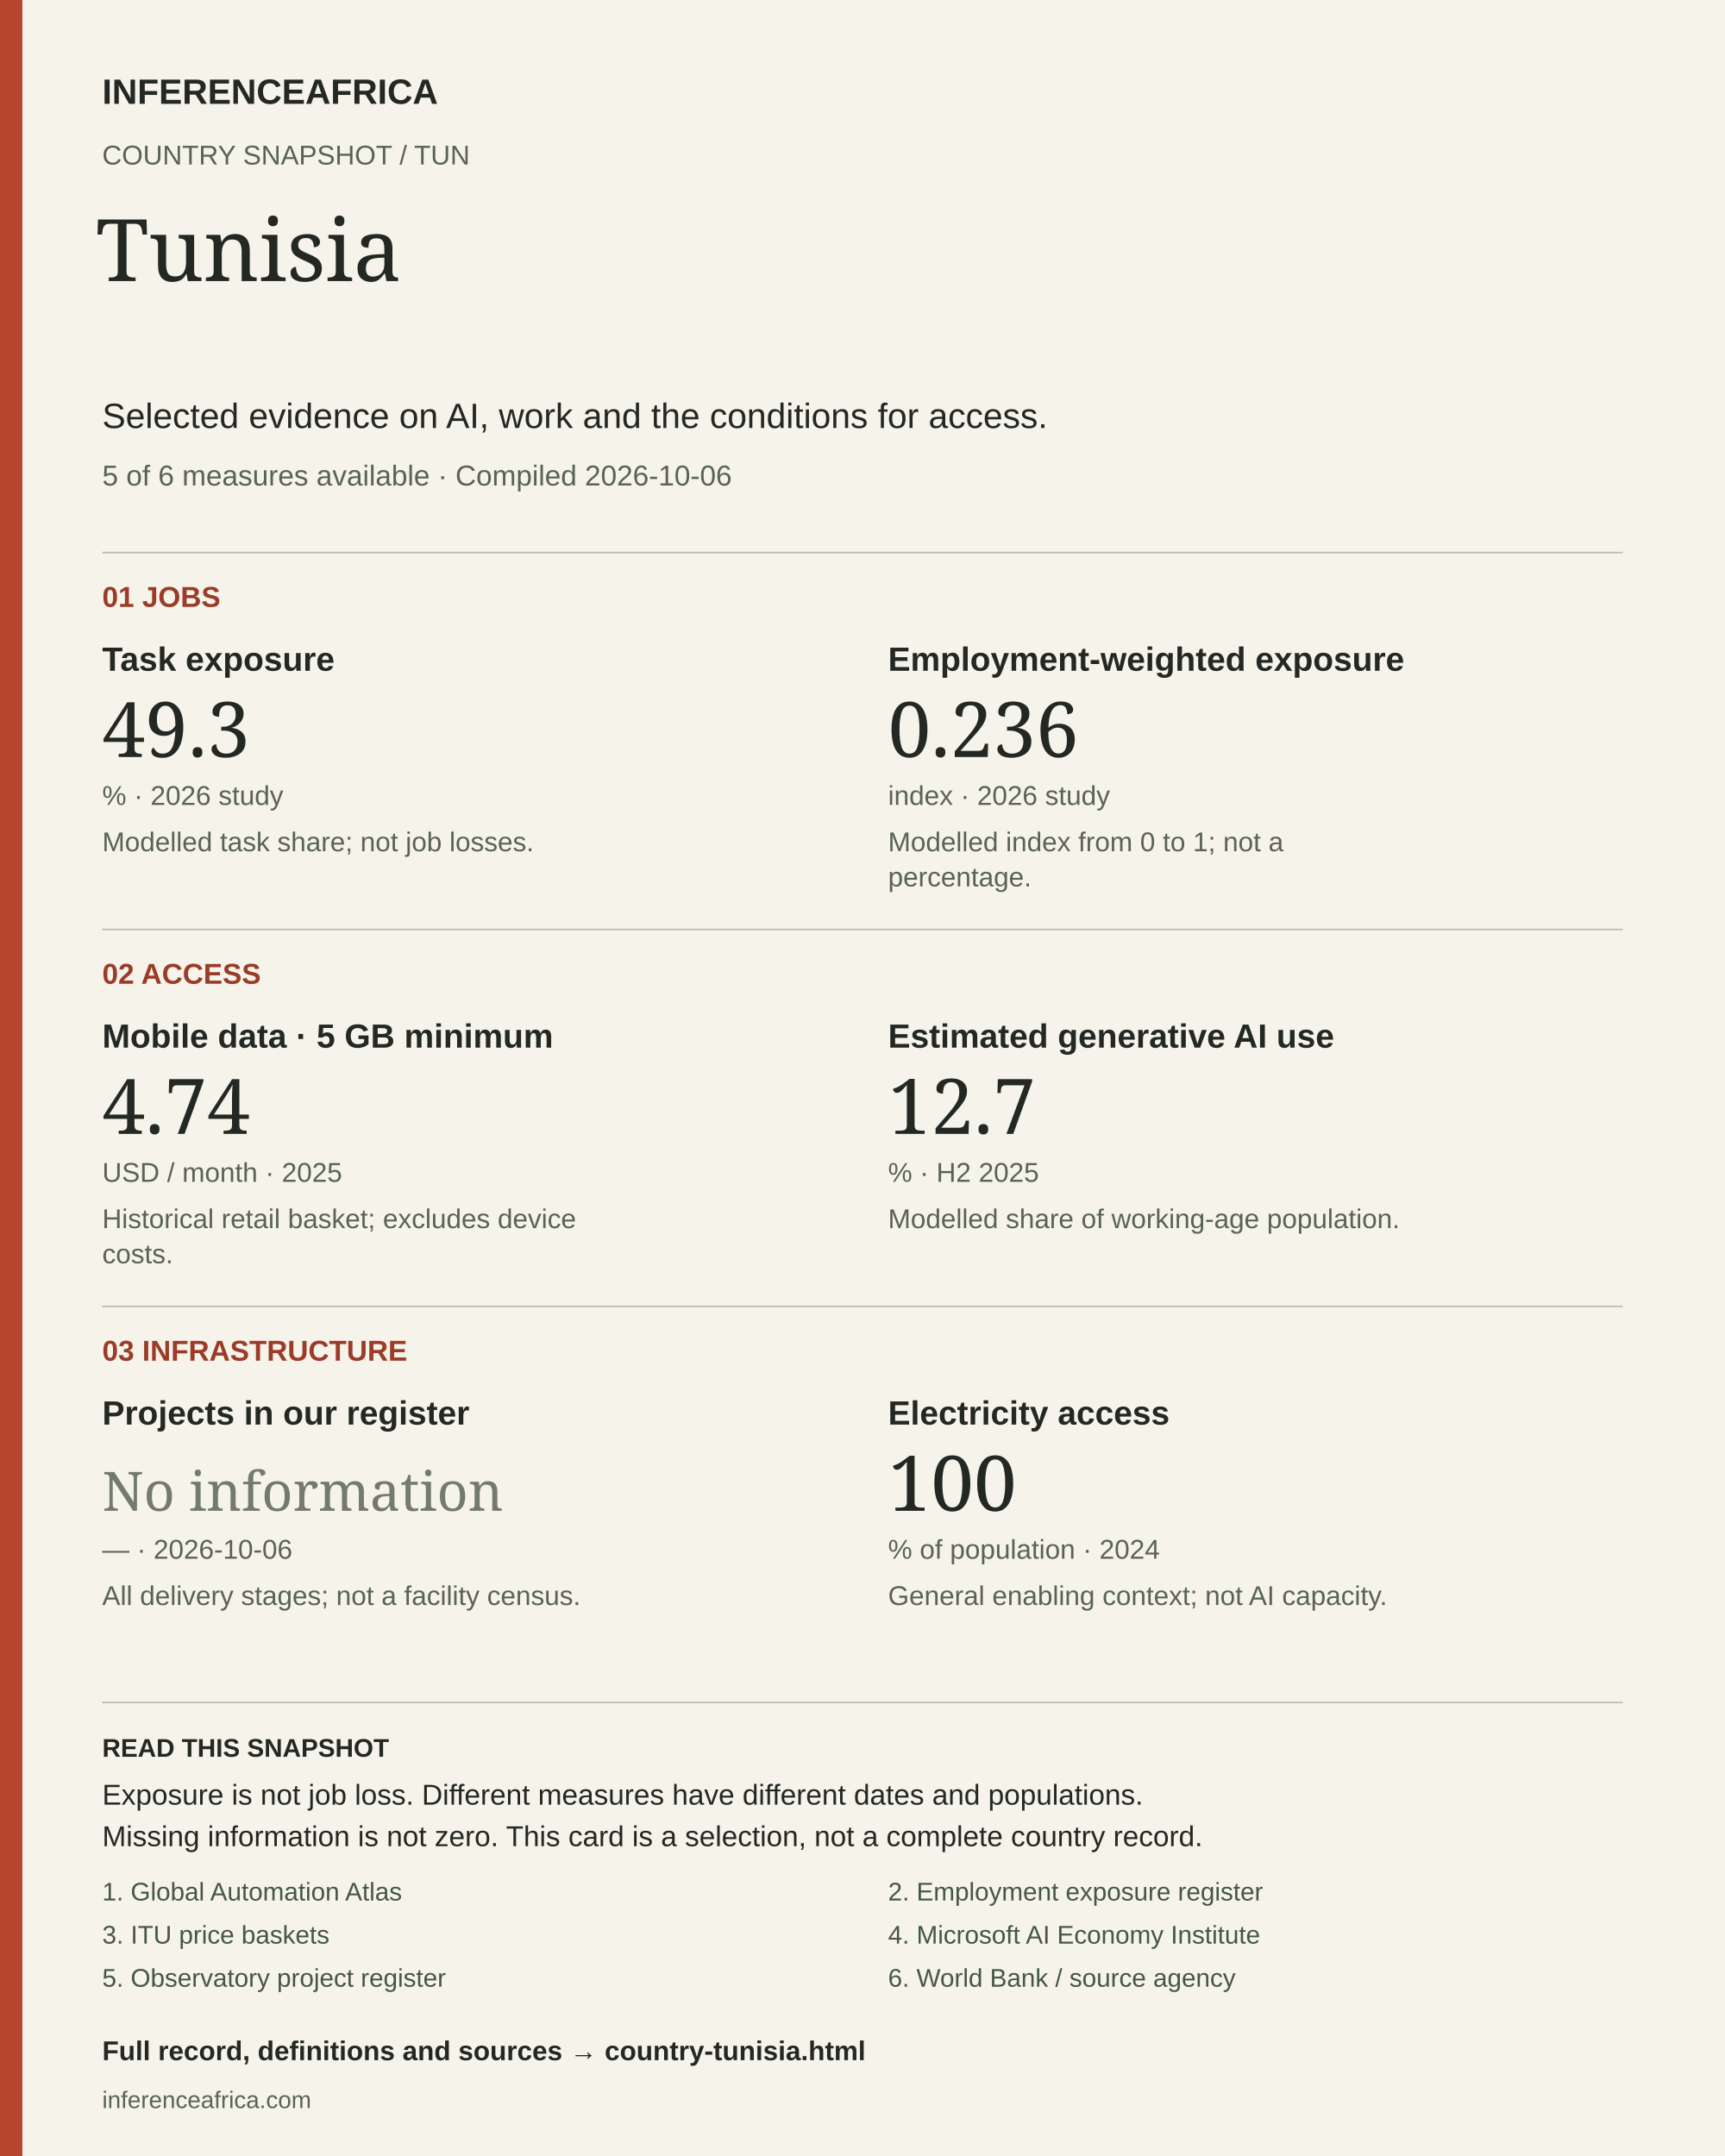
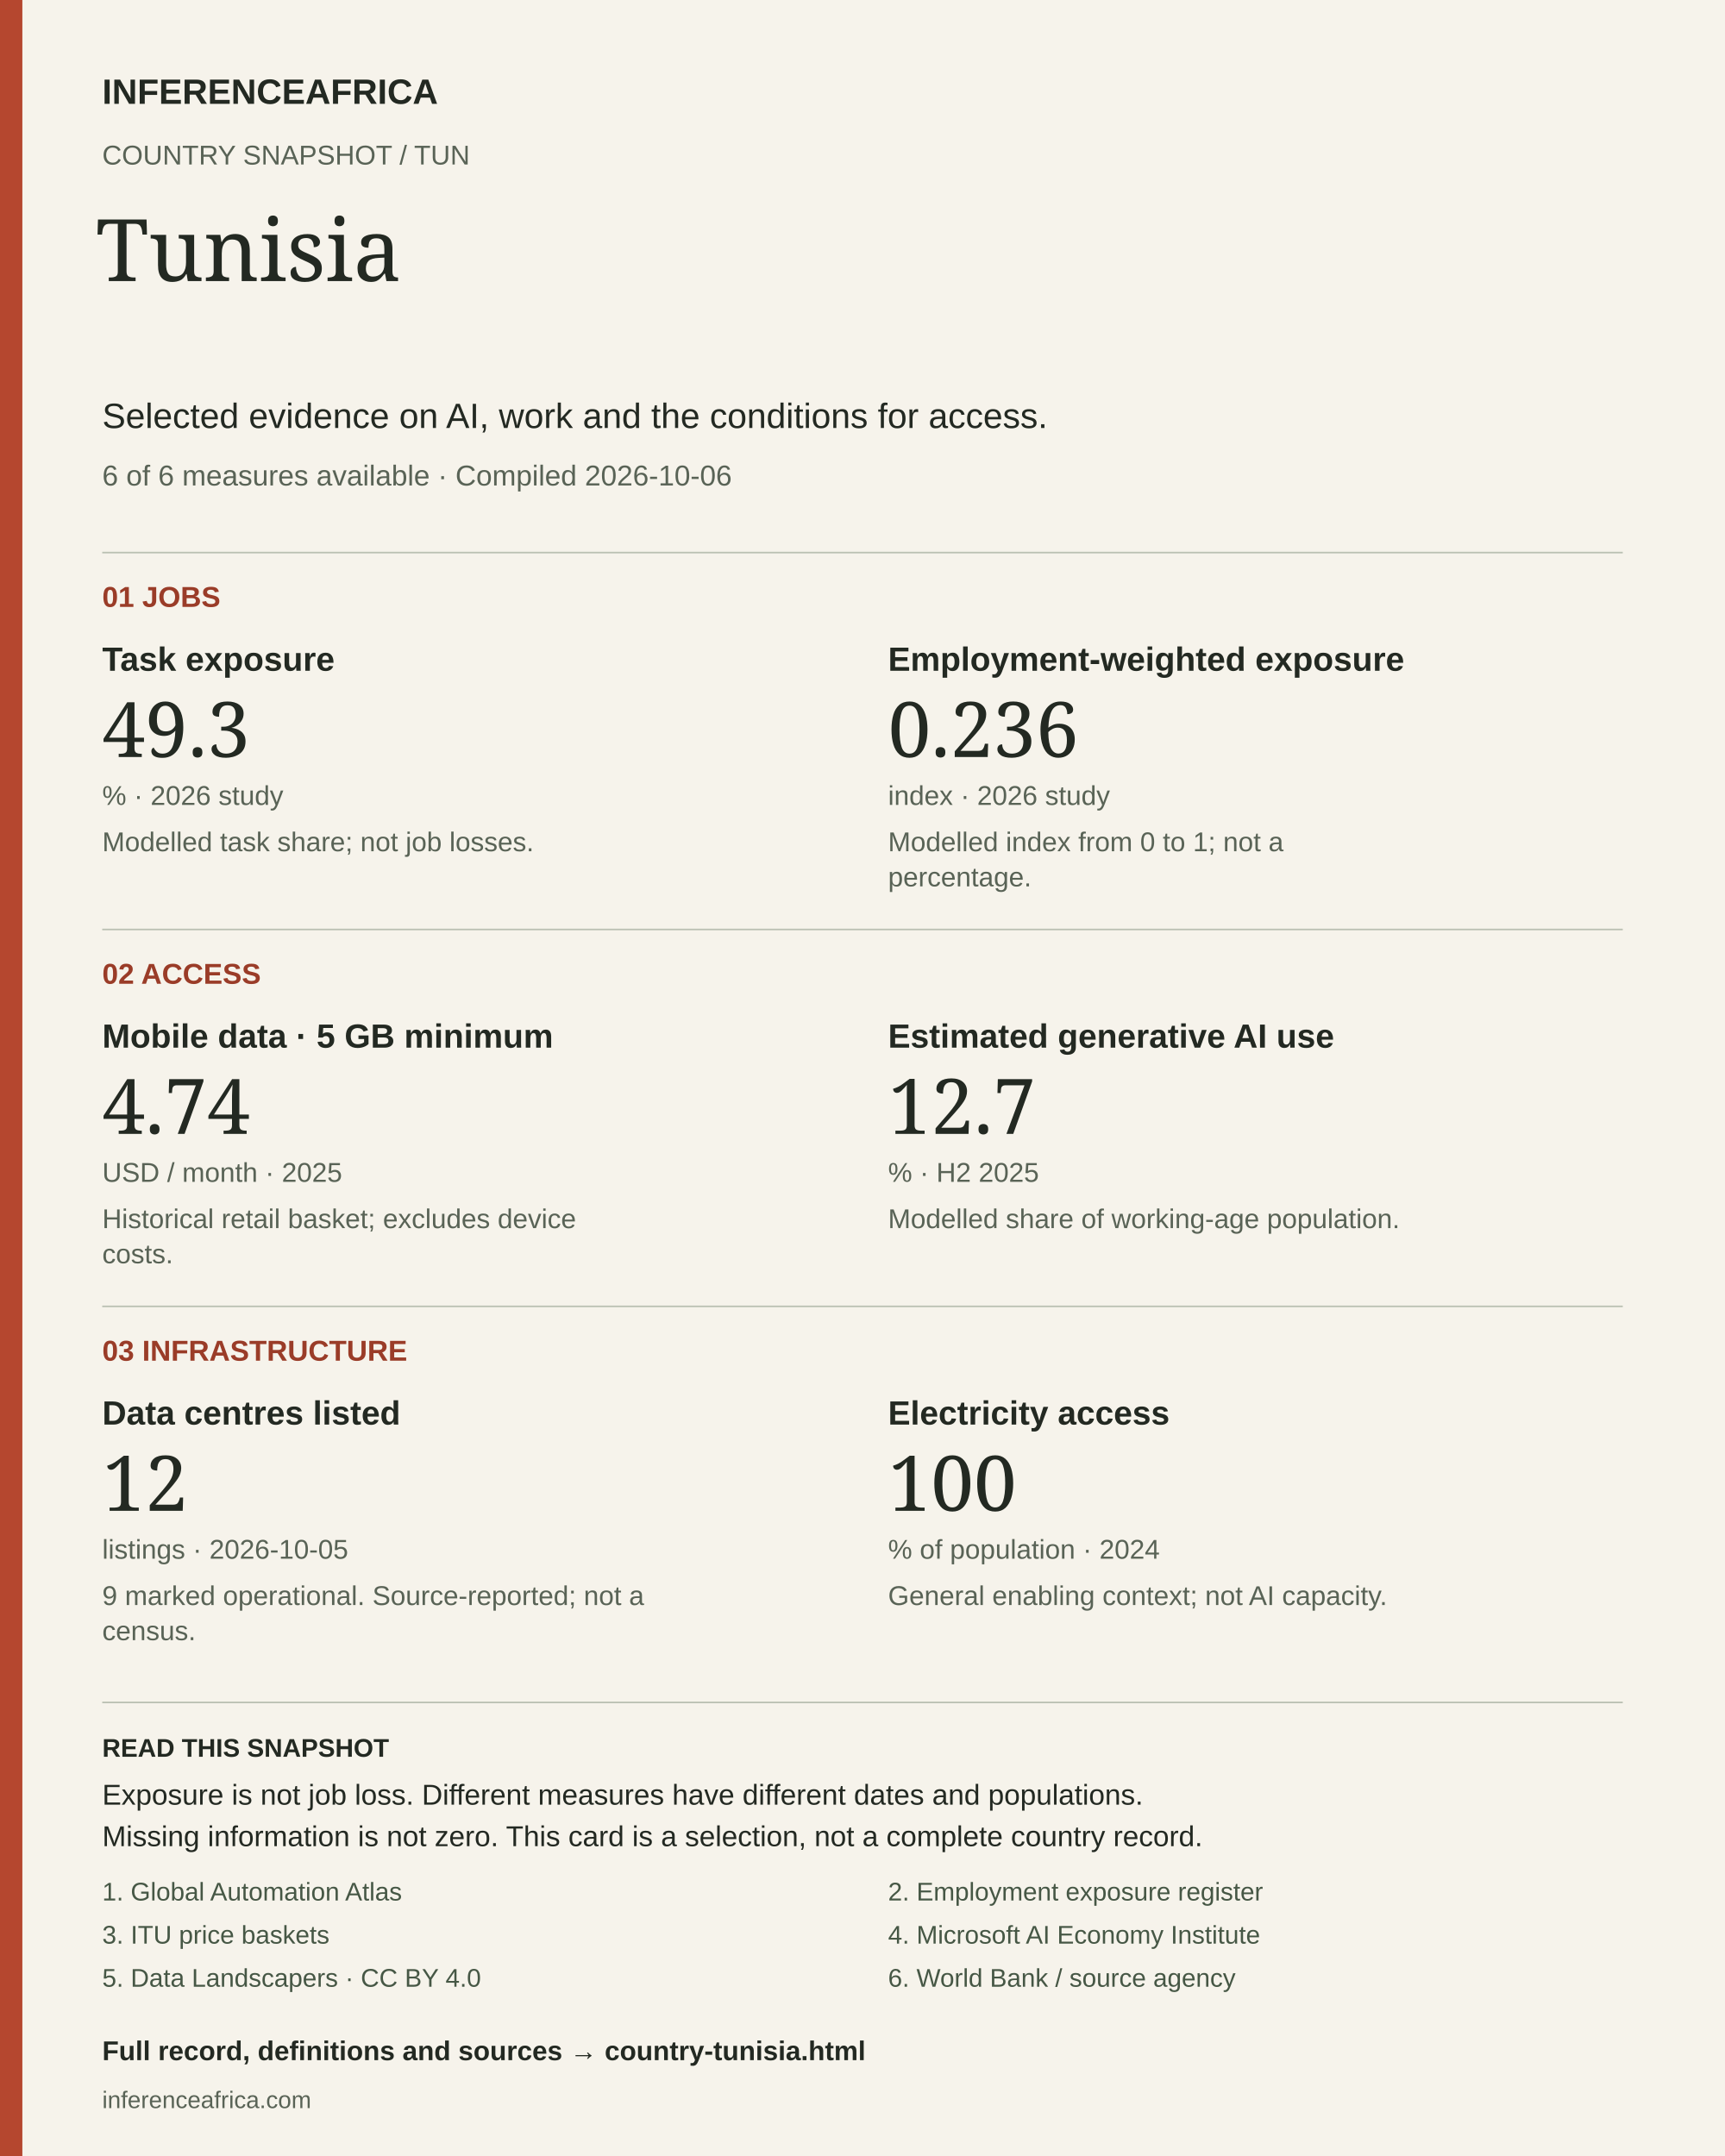
<svg xmlns="http://www.w3.org/2000/svg" width="1080" height="1350" viewBox="0 0 1080 1350" role="img" aria-labelledby="title desc">
  <rect width="1080" height="1350" fill="#f6f3eb" />
  <rect width="14" height="1350" fill="#b5472f" />
  <text x="64" y="65" font-size="22" fill="#232922" font-weight="700" font-family="Arial, sans-serif">INFERENCEAFRICA</text>
  <text x="64" y="103" font-size="17" fill="#596356" font-weight="400" font-family="Arial, sans-serif">COUNTRY SNAPSHOT  /  TUN</text>
  <text x="60" y="176" font-size="54" fill="#232922" font-weight="400" font-family="Georgia, serif">Tunisia</text>
  <text x="64" y="268" font-size="22" fill="#232922" font-weight="400" font-family="Arial, sans-serif">Selected evidence on AI, work and the conditions for access.</text>
-   <text x="64" y="304" font-size="18" fill="#596356" font-weight="400" font-family="Arial, sans-serif">5 of 6 measures available  ·  Compiled 2026-10-06</text>
+   <text x="64" y="304" font-size="18" fill="#596356" font-weight="400" font-family="Arial, sans-serif">6 of 6 measures available  ·  Compiled 2026-10-06</text>
  <line x1="64" y1="346" x2="1016" y2="346" stroke="#bbc1b3" />
  <text x="64" y="380" font-size="18" fill="#9a3c28" font-weight="700" font-family="Arial, sans-serif">01  JOBS</text>
  <text x="64" y="420" font-size="21" fill="#232922" font-weight="700" font-family="Arial, sans-serif">Task exposure</text>
  <text x="64" y="474" font-size="48" fill="#232922" font-weight="400" font-family="Georgia, serif">49.3</text>
  <text x="64" y="504" font-size="17" fill="#596356" font-weight="400" font-family="Arial, sans-serif">%  ·  2026 study</text>
  <text x="64" y="533" font-size="17" fill="#596356" font-weight="400" font-family="Arial, sans-serif">Modelled task share; not job losses.</text>
  <text x="556" y="420" font-size="21" fill="#232922" font-weight="700" font-family="Arial, sans-serif">Employment-weighted exposure</text>
  <text x="556" y="474" font-size="48" fill="#232922" font-weight="400" font-family="Georgia, serif">0.236</text>
  <text x="556" y="504" font-size="17" fill="#596356" font-weight="400" font-family="Arial, sans-serif">index  ·  2026 study</text>
  <text x="556" y="533" font-size="17" fill="#596356" font-weight="400" font-family="Arial, sans-serif">Modelled index from 0 to 1; not a</text>
  <text x="556" y="555" font-size="17" fill="#596356" font-weight="400" font-family="Arial, sans-serif">percentage.</text>
  <line x1="64" y1="582" x2="1016" y2="582" stroke="#bbc1b3" />
  <text x="64" y="616" font-size="18" fill="#9a3c28" font-weight="700" font-family="Arial, sans-serif">02  ACCESS</text>
  <text x="64" y="656" font-size="21" fill="#232922" font-weight="700" font-family="Arial, sans-serif">Mobile data · 5 GB minimum</text>
  <text x="64" y="710" font-size="48" fill="#232922" font-weight="400" font-family="Georgia, serif">4.74</text>
  <text x="64" y="740" font-size="17" fill="#596356" font-weight="400" font-family="Arial, sans-serif">USD / month  ·  2025</text>
  <text x="64" y="769" font-size="17" fill="#596356" font-weight="400" font-family="Arial, sans-serif">Historical retail basket; excludes device</text>
  <text x="64" y="791" font-size="17" fill="#596356" font-weight="400" font-family="Arial, sans-serif">costs.</text>
  <text x="556" y="656" font-size="21" fill="#232922" font-weight="700" font-family="Arial, sans-serif">Estimated generative AI use</text>
  <text x="556" y="710" font-size="48" fill="#232922" font-weight="400" font-family="Georgia, serif">12.7</text>
  <text x="556" y="740" font-size="17" fill="#596356" font-weight="400" font-family="Arial, sans-serif">%  ·  H2 2025</text>
  <text x="556" y="769" font-size="17" fill="#596356" font-weight="400" font-family="Arial, sans-serif">Modelled share of working-age population.</text>
  <line x1="64" y1="818" x2="1016" y2="818" stroke="#bbc1b3" />
  <text x="64" y="852" font-size="18" fill="#9a3c28" font-weight="700" font-family="Arial, sans-serif">03  INFRASTRUCTURE</text>
-   <text x="64" y="892" font-size="21" fill="#232922" font-weight="700" font-family="Arial, sans-serif">Projects in our register</text>
-   <text x="64" y="946" font-size="34" fill="#737a70" font-weight="400" font-family="Georgia, serif">No information</text>
-   <text x="64" y="976" font-size="17" fill="#596356" font-weight="400" font-family="Arial, sans-serif">—  ·  2026-10-06</text>
-   <text x="64" y="1005" font-size="17" fill="#596356" font-weight="400" font-family="Arial, sans-serif">All delivery stages; not a facility census.</text>
+   <text x="64" y="892" font-size="21" fill="#232922" font-weight="700" font-family="Arial, sans-serif">Data centres listed</text>
+   <text x="64" y="946" font-size="48" fill="#232922" font-weight="400" font-family="Georgia, serif">12</text>
+   <text x="64" y="976" font-size="17" fill="#596356" font-weight="400" font-family="Arial, sans-serif">listings  ·  2026-10-05</text>
+   <text x="64" y="1005" font-size="17" fill="#596356" font-weight="400" font-family="Arial, sans-serif">9 marked operational. Source-reported; not a</text>
+   <text x="64" y="1027" font-size="17" fill="#596356" font-weight="400" font-family="Arial, sans-serif">census.</text>
  <text x="556" y="892" font-size="21" fill="#232922" font-weight="700" font-family="Arial, sans-serif">Electricity access</text>
  <text x="556" y="946" font-size="48" fill="#232922" font-weight="400" font-family="Georgia, serif">100</text>
  <text x="556" y="976" font-size="17" fill="#596356" font-weight="400" font-family="Arial, sans-serif">% of population  ·  2024</text>
  <text x="556" y="1005" font-size="17" fill="#596356" font-weight="400" font-family="Arial, sans-serif">General enabling context; not AI capacity.</text>
  <line x1="64" y1="1066" x2="1016" y2="1066" stroke="#bbc1b3" />
  <text x="64" y="1100" font-size="16" fill="#232922" font-weight="700" font-family="Arial, sans-serif">READ THIS SNAPSHOT</text>
  <text x="64" y="1130" font-size="18" fill="#232922" font-weight="400" font-family="Arial, sans-serif">Exposure is not job loss. Different measures have different dates and populations.</text>
  <text x="64" y="1156" font-size="18" fill="#232922" font-weight="400" font-family="Arial, sans-serif">Missing information is not zero. This card is a selection, not a complete country record.</text>
  <a href="https://arxiv.org/abs/2605.17086">
    <text x="64" y="1190" font-size="16" fill="#465745" font-weight="400" font-family="Arial, sans-serif">1. Global Automation Atlas</text>
  </a>
  <a href="https://arxiv.org/abs/2607.05404">
    <text x="556" y="1190" font-size="16" fill="#465745" font-weight="400" font-family="Arial, sans-serif">2. Employment exposure register</text>
  </a>
  <a href="https://www.itu.int/en/ITU-D/Statistics/Documents/ICT_Prices/ITU_ICTPriceBaskets_2008-2025.xlsx">
    <text x="64" y="1217" font-size="16" fill="#465745" font-weight="400" font-family="Arial, sans-serif">3. ITU price baskets</text>
  </a>
  <a href="https://www.microsoft.com/en-us/research/wp-content/uploads/2026/01/Microsoft-AI-Diffusion-Report-January-2026.pdf">
    <text x="556" y="1217" font-size="16" fill="#465745" font-weight="400" font-family="Arial, sans-serif">4. Microsoft AI Economy Institute</text>
  </a>
-   <a href="https://inferenceafrica.com/data/infra-projects.csv">
-     <text x="64" y="1244" font-size="16" fill="#465745" font-weight="400" font-family="Arial, sans-serif">5. Observatory project register</text>
+   <a href="https://corpus.data-landscapers.io/datasets/data-centres/">
+     <text x="64" y="1244" font-size="16" fill="#465745" font-weight="400" font-family="Arial, sans-serif">5. Data Landscapers · CC BY 4.0</text>
  </a>
  <a href="https://api.worldbank.org/v2/country/TUN/indicator/EG.ELC.ACCS.ZS?format=json&amp;mrnev=1&amp;per_page=100">
    <text x="556" y="1244" font-size="16" fill="#465745" font-weight="400" font-family="Arial, sans-serif">6. World Bank / source agency</text>
  </a>
  <a href="https://inferenceafrica.com/country-tunisia.html">
    <text x="64" y="1290" font-size="17" fill="#232922" font-weight="700" font-family="Arial, sans-serif">Full record, definitions and sources → country-tunisia.html</text>
  </a>
  <text x="64" y="1320" font-size="15" fill="#596356" font-weight="400" font-family="Arial, sans-serif">inferenceafrica.com</text>
</svg>
